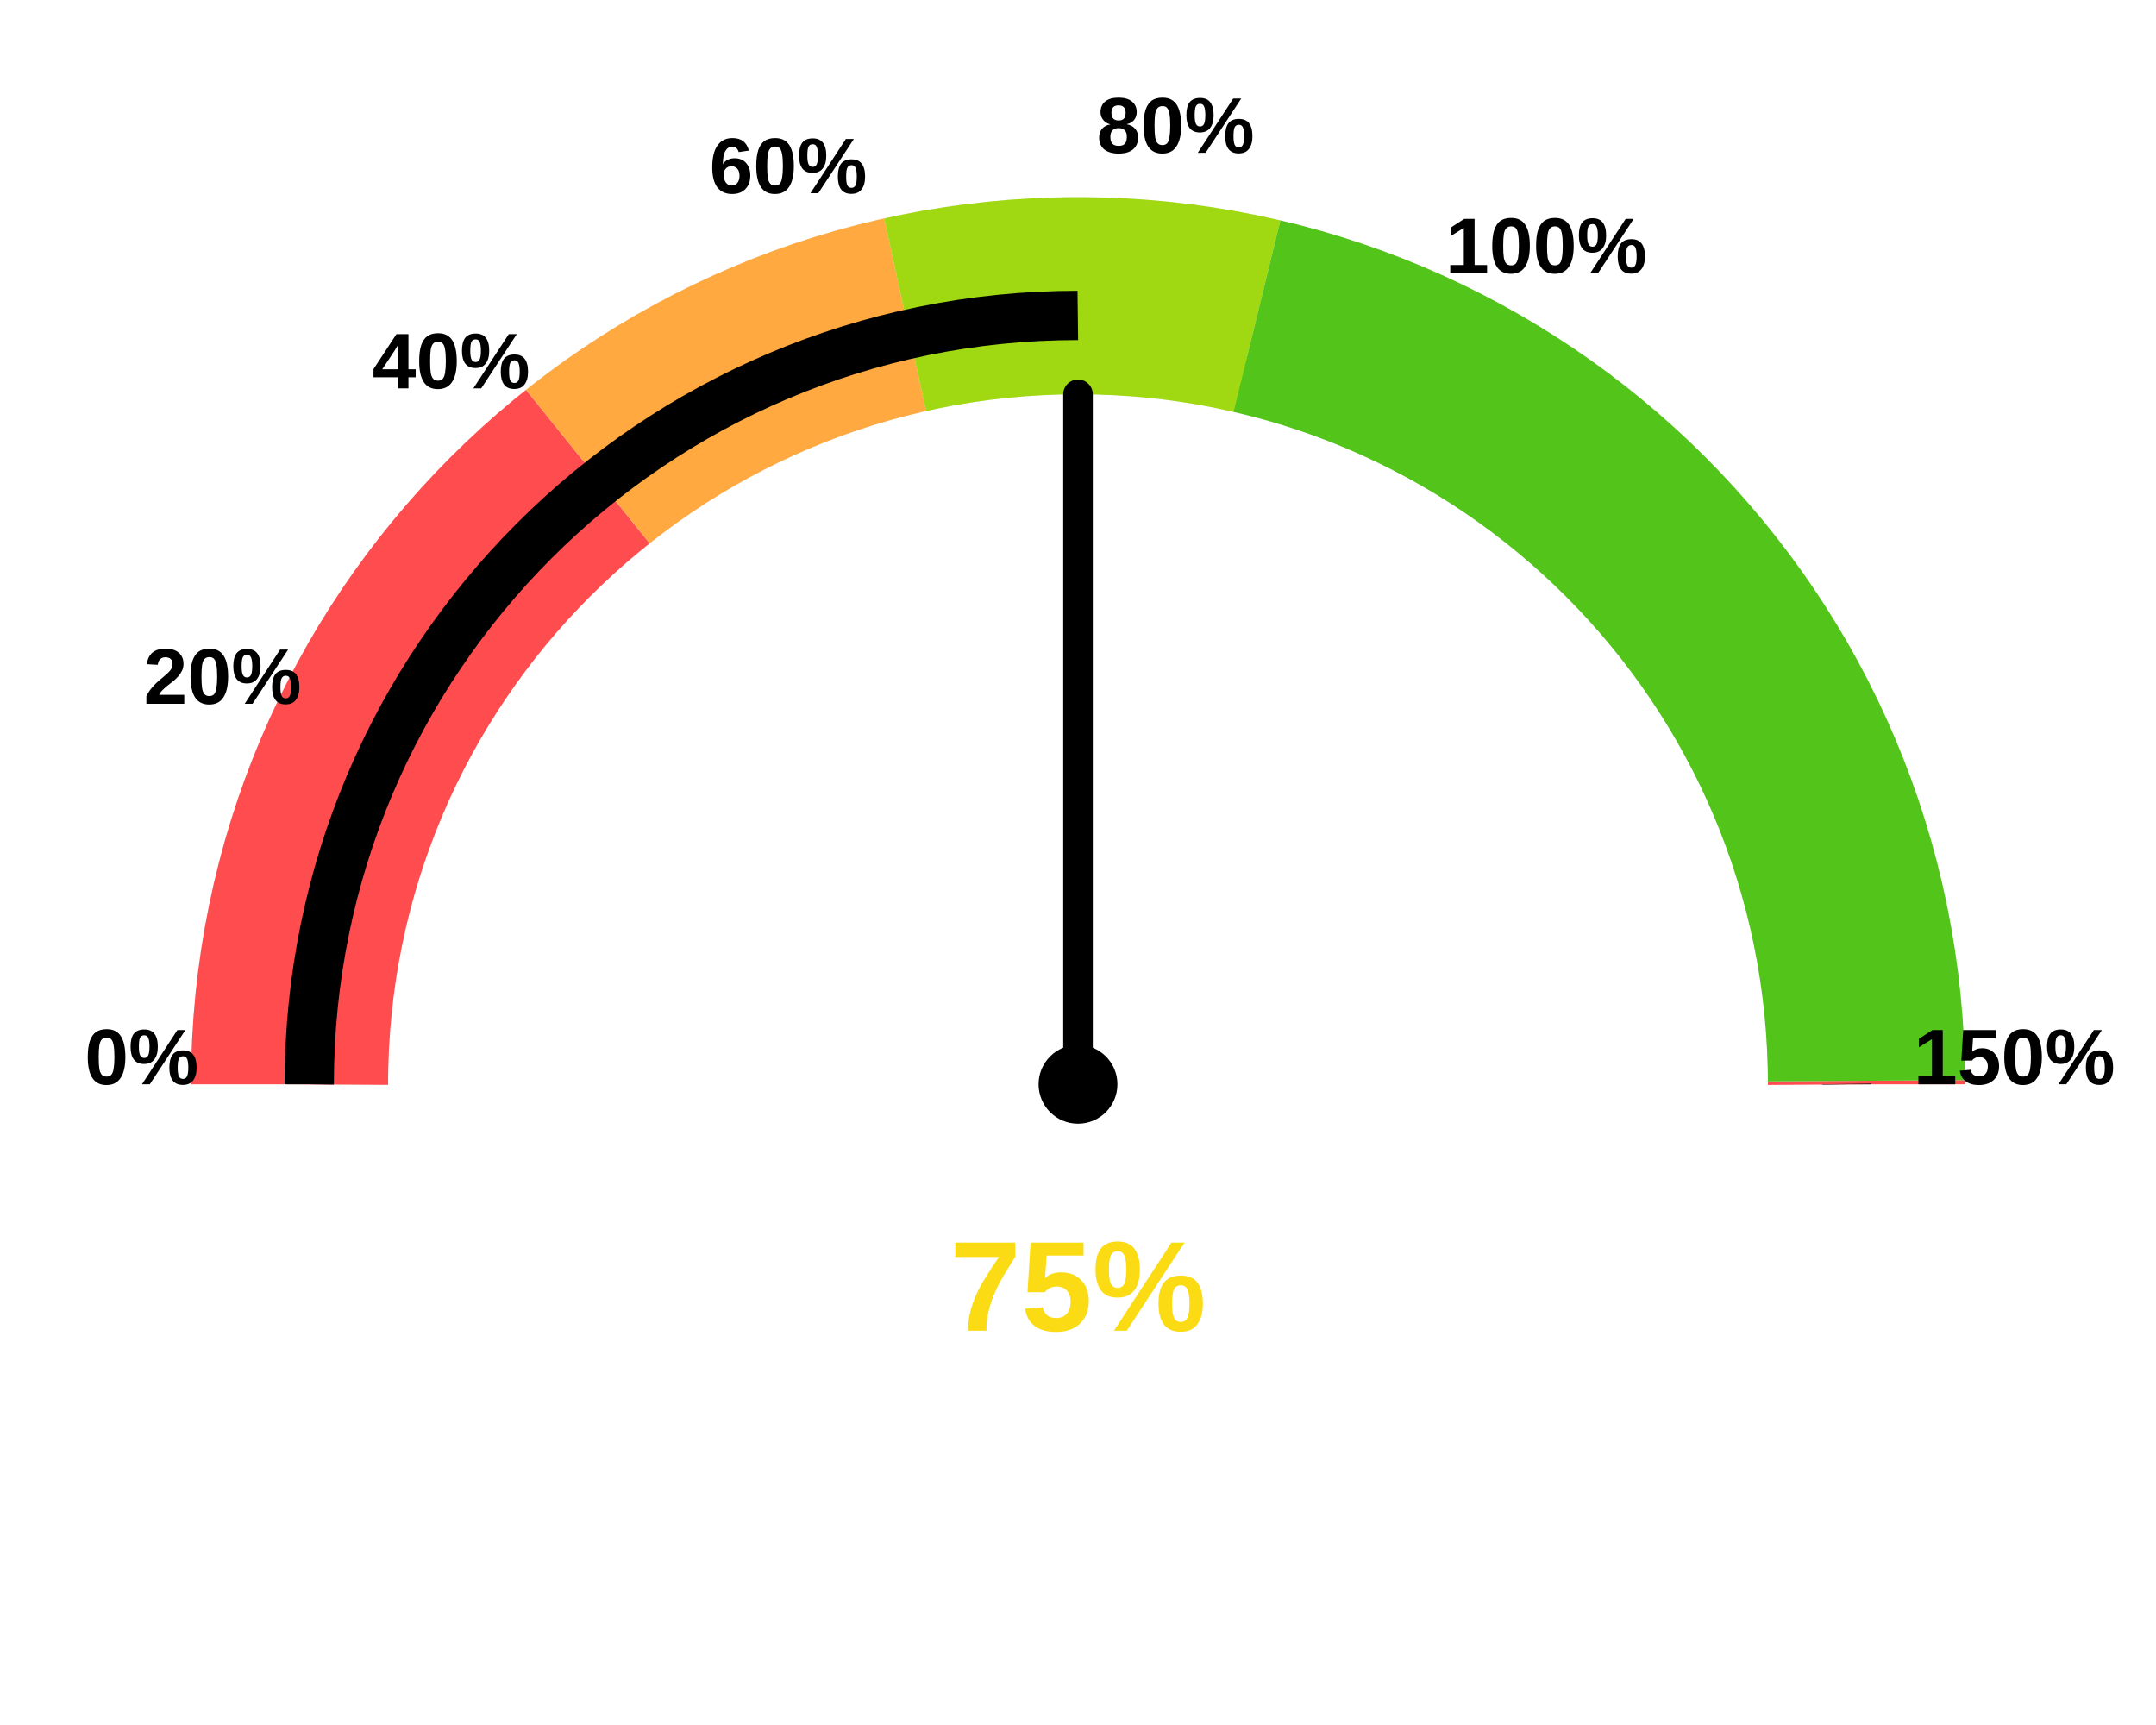
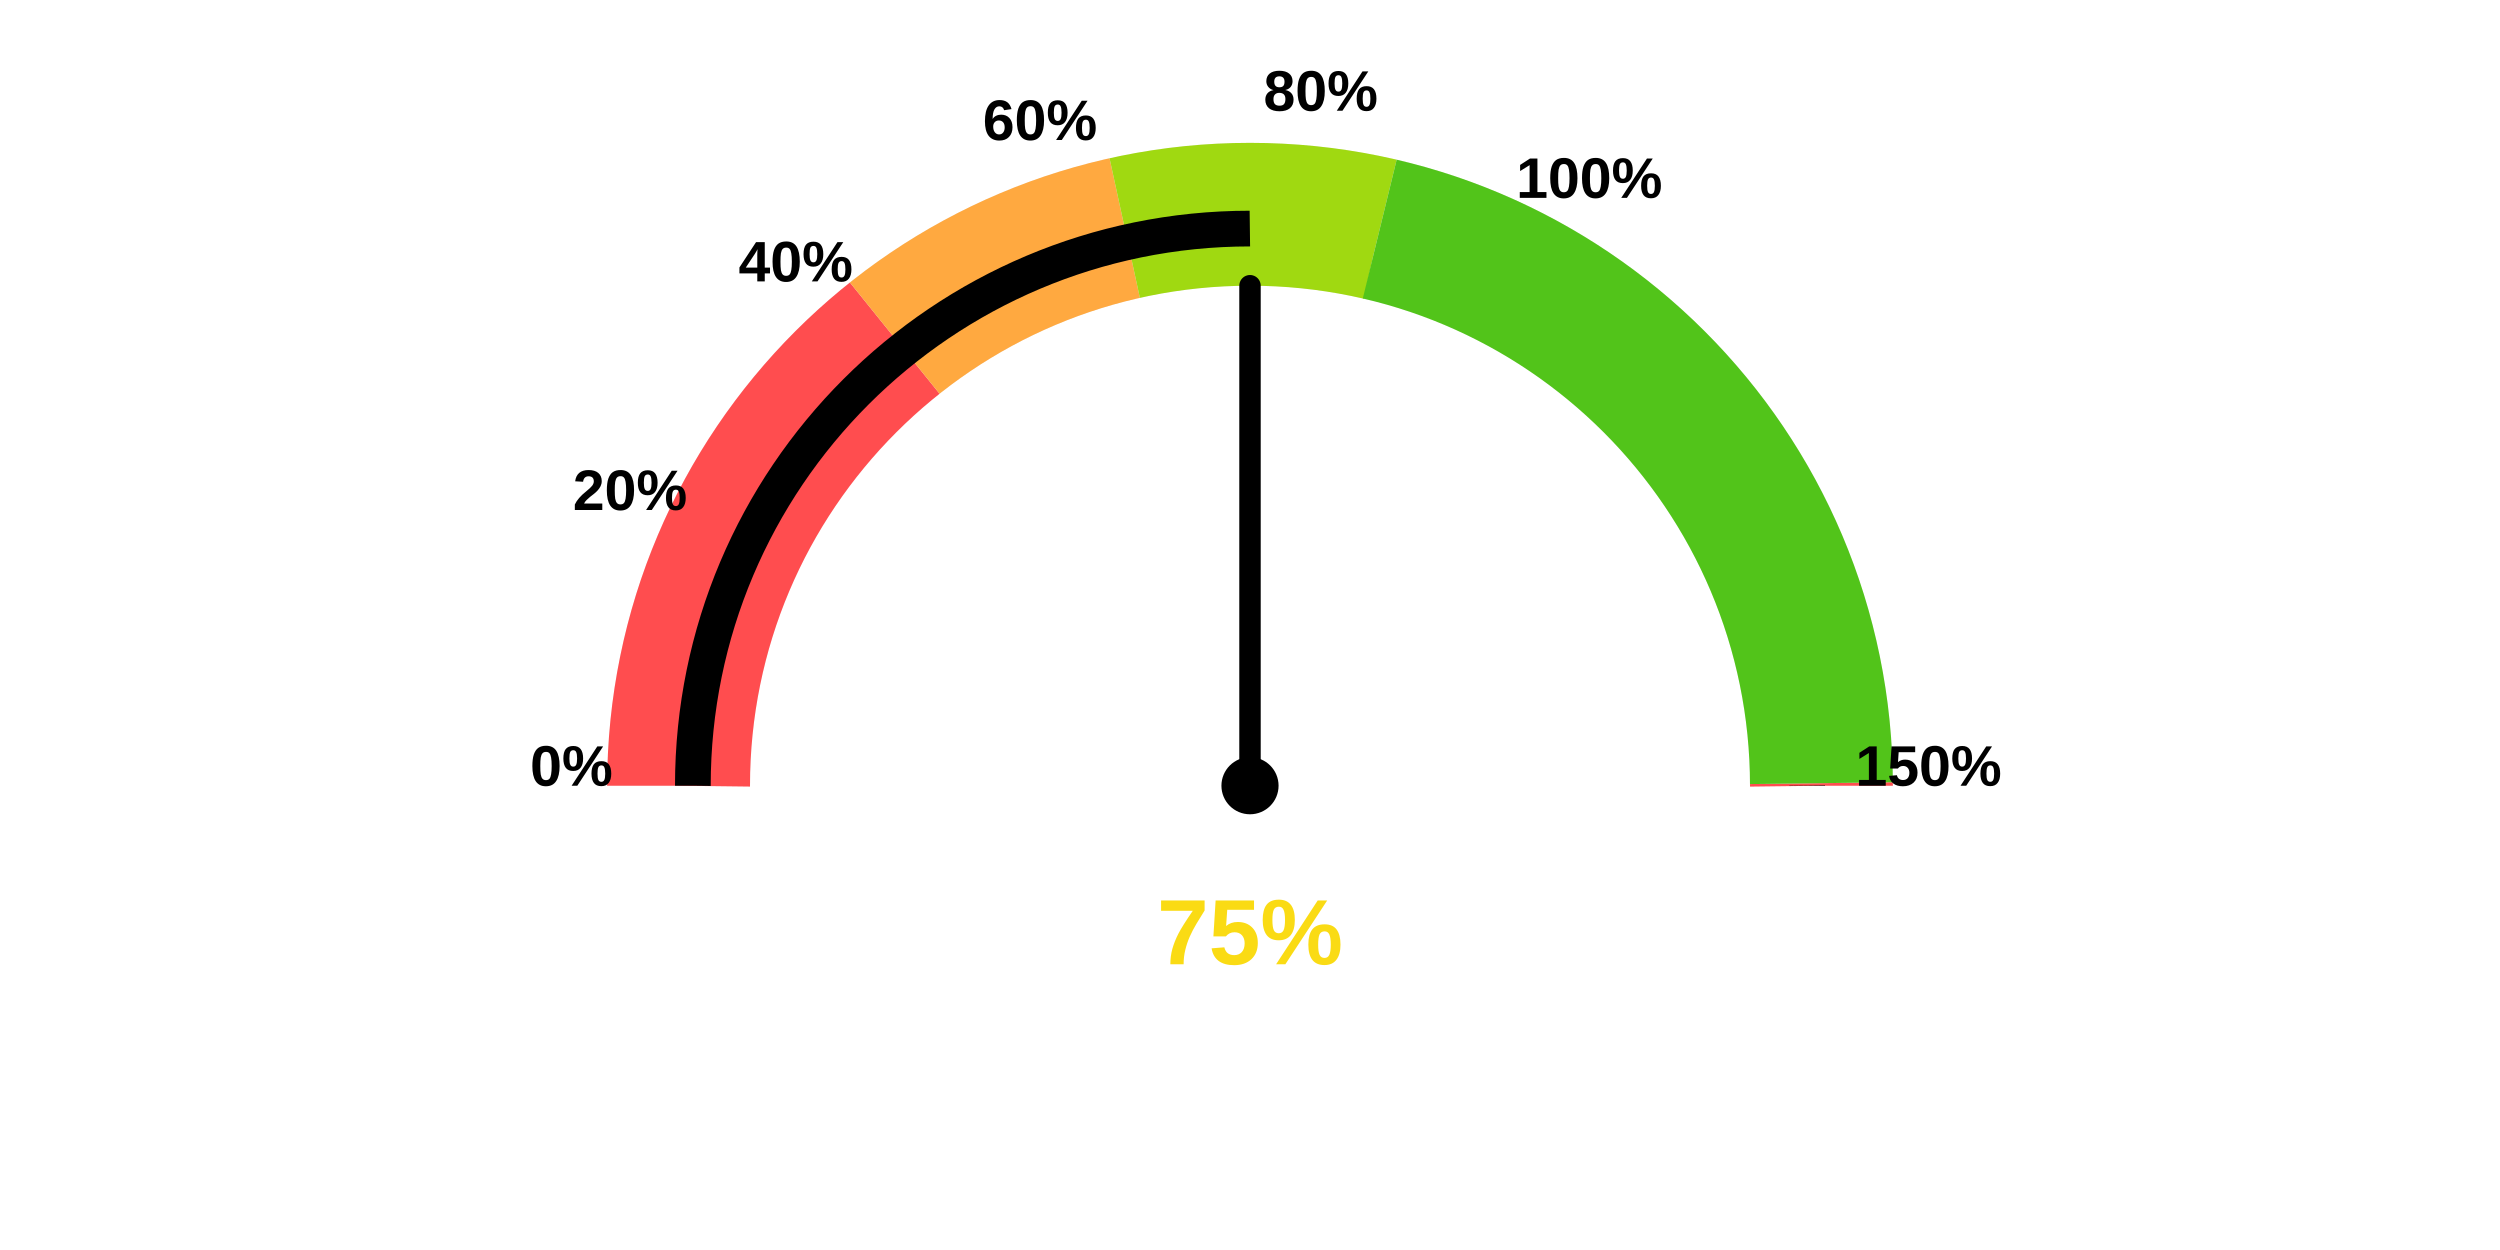
- <svg xmlns="http://www.w3.org/2000/svg" viewBox="0 0 200 175" width="1000" height="800">
+ <svg xmlns="http://www.w3.org/2000/svg" viewBox="0 0 200 175" width="2000" height="1000">
  <path d="M20,110 A80,80 0 0,1 180,110" stroke="#eeeeee" stroke-width="20" fill="none" />
  <path d="M20,110 A80,80 0 0,1 180,110" stroke="#ff4d4f" stroke-width="20" fill="none" stroke-dasharray="72,179" stroke-dashoffset="0" />
  <path d="M20,110 A80,80 0 0,1 180,110" stroke="#ffa940" stroke-width="20" fill="none" stroke-dasharray="36,215" stroke-dashoffset="-72" />
  <path d="M20,110 A80,80 0 0,1 180,110" stroke="#a0d911" stroke-width="20" fill="none" stroke-dasharray="36,215" stroke-dashoffset="-108" />
  <path d="M20,110 A80,80 0 0,1 180,110" stroke="#52c41a" stroke-width="20" fill="none" stroke-dasharray="107,144" stroke-dashoffset="-144" />
  <path d="M22,110 A78,78 0 0,1 178,110" stroke="black" stroke-width="5" fill="none" stroke-dasharray="122.52,122.52" />
  <line x1="100" y1="110" x2="30" y2="110" stroke="black" stroke-width="3" stroke-linecap="round" transform="rotate(90 100 110)" />
  <circle cx="100" cy="110" r="4" fill="black" />
  <text x="5" y="110" font-size="8" font-family="Arial" font-weight="bold" text-anchor="middle">0%</text>
  <text x="13.2" y="71.4" font-size="8" font-family="Arial" font-weight="bold" text-anchor="middle">20%</text>
  <text x="36.4" y="39.4" font-size="8" font-family="Arial" font-weight="bold" text-anchor="middle">40%</text>
  <text x="70.6" y="19.6" font-size="8" font-family="Arial" font-weight="bold" text-anchor="middle">60%</text>
  <text x="109.9" y="15.5" font-size="8" font-family="Arial" font-weight="bold" text-anchor="middle">80%</text>
  <text x="147.5" y="27.7" font-size="8" font-family="Arial" font-weight="bold" text-anchor="middle">100%</text>
  <text x="195" y="110" font-size="8" font-family="Arial" font-weight="bold" text-anchor="middle">150%</text>
  <text x="147.5" y="192.3" font-size="8" font-family="Arial" font-weight="bold" text-anchor="middle">200%</text>
  <text x="100" y="135" font-size="13" font-family="Arial" font-weight="bold" text-anchor="middle" fill="#fadb14">75%</text>
</svg>
